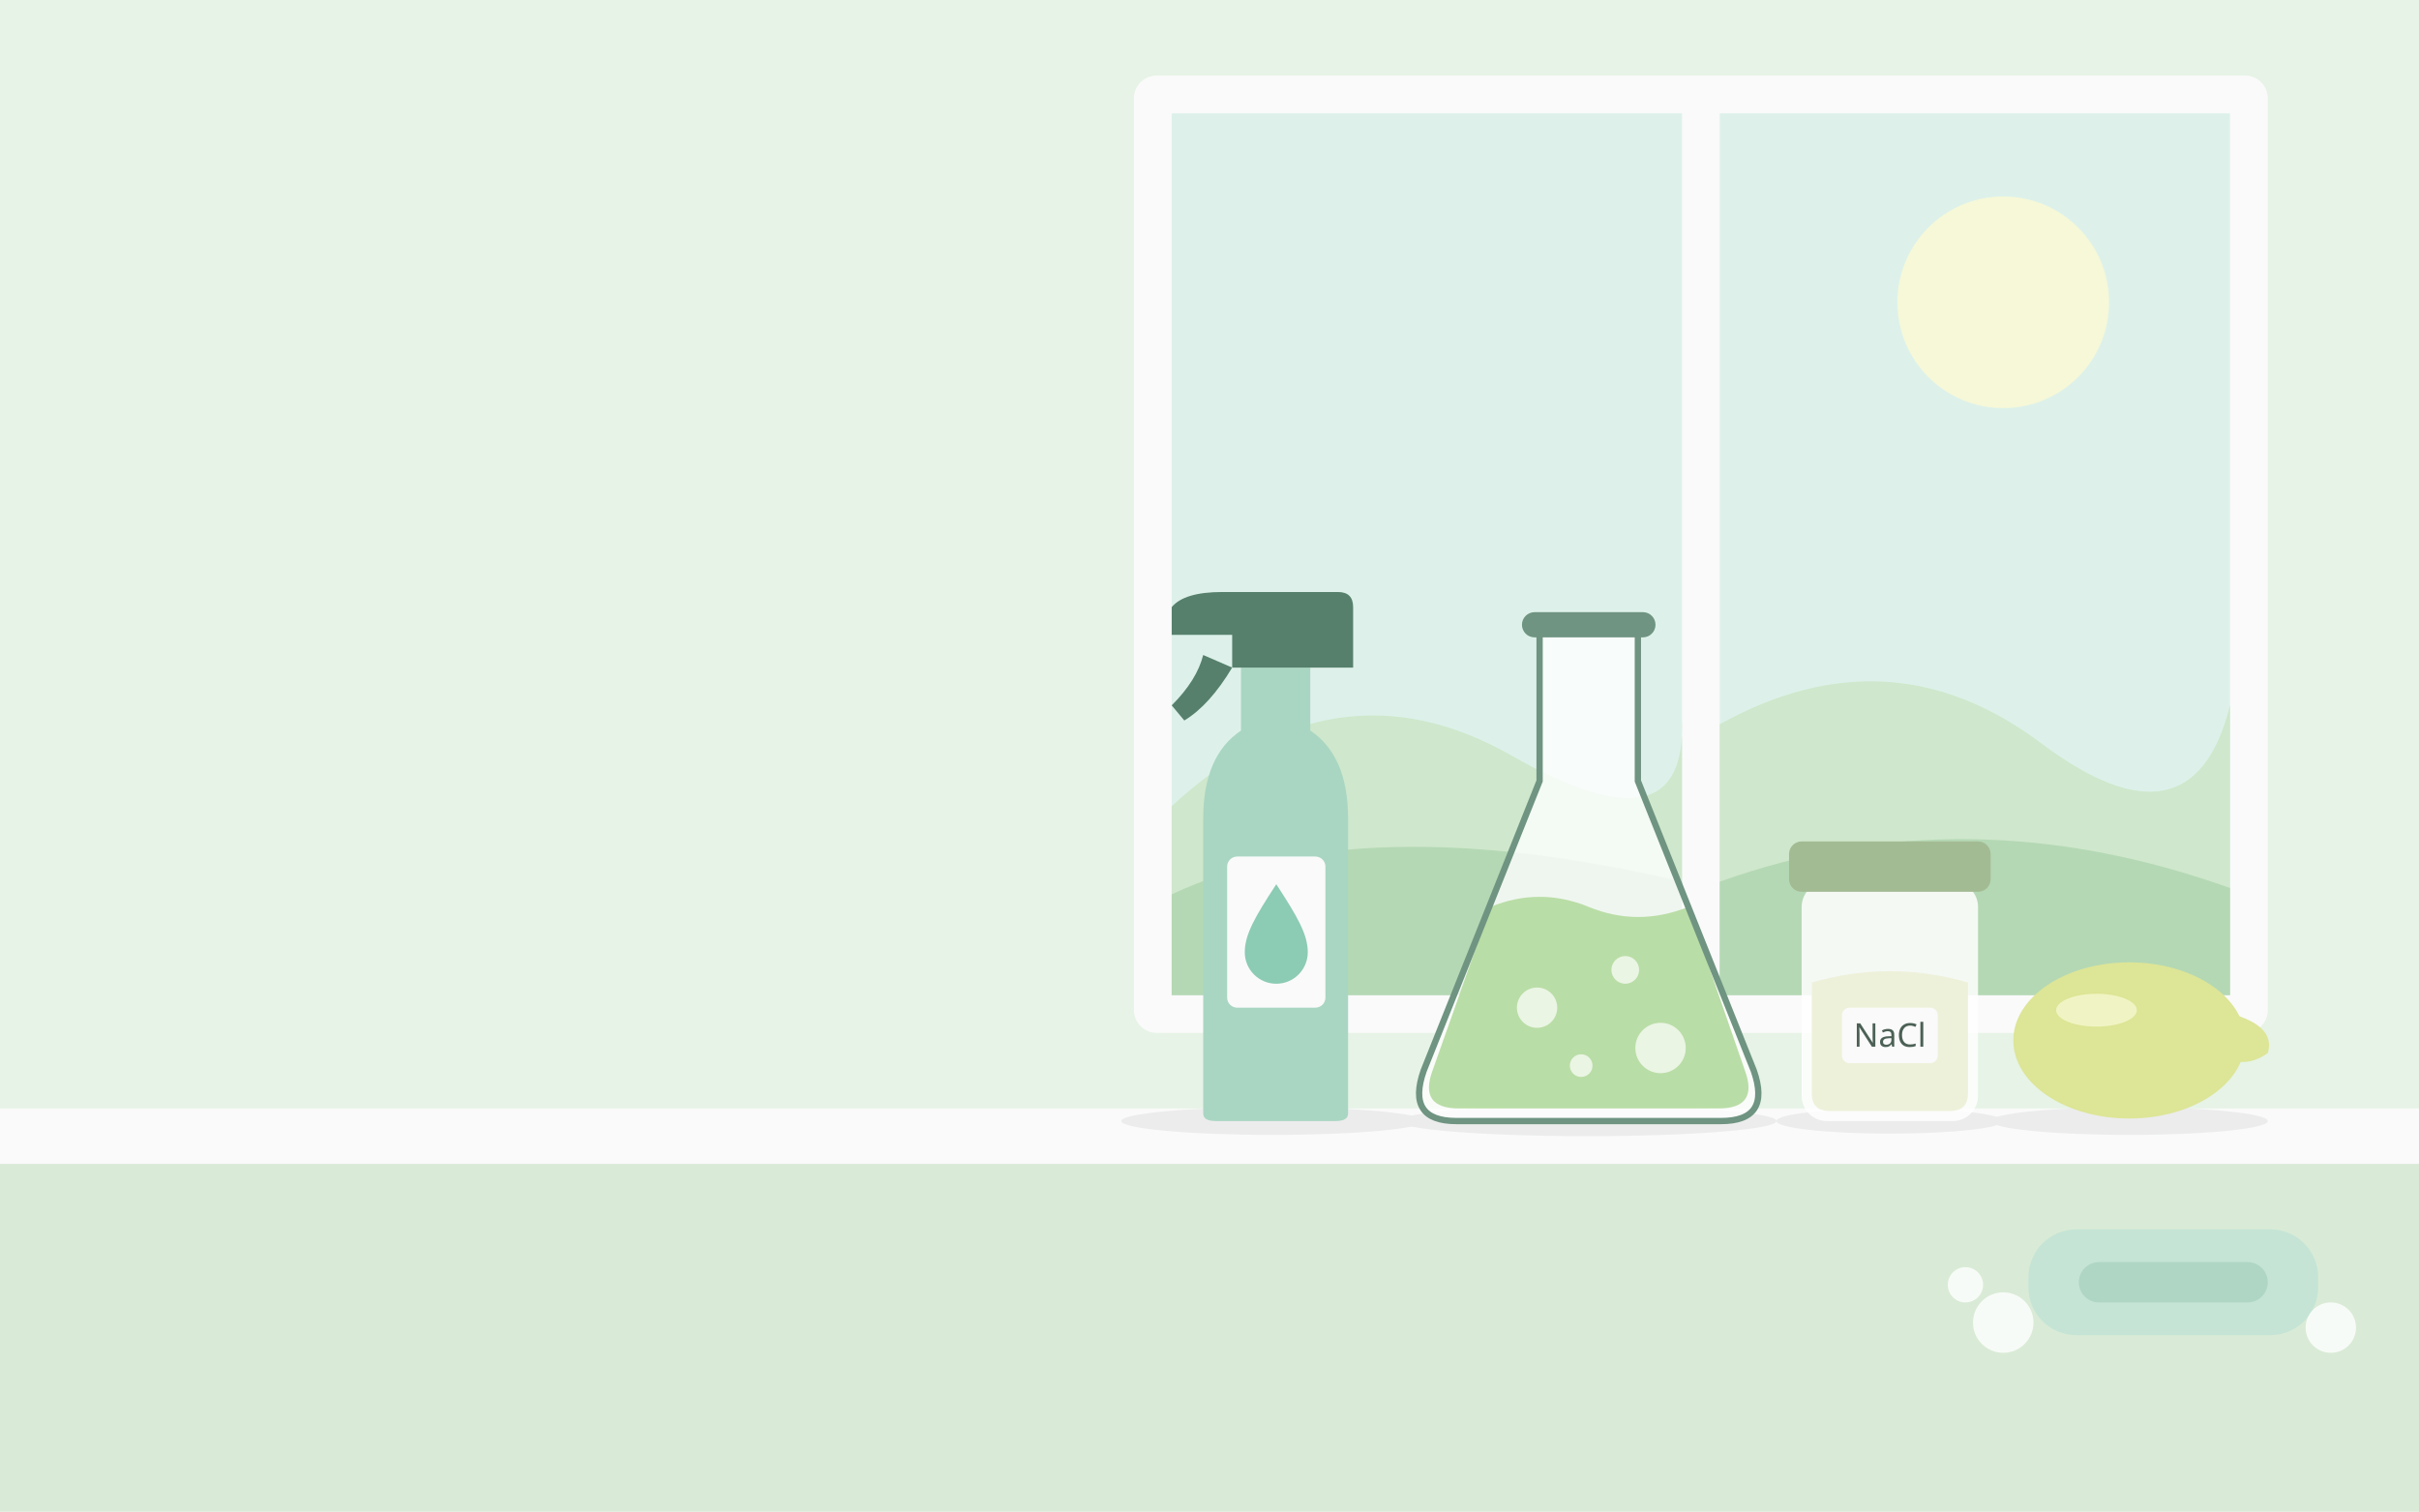
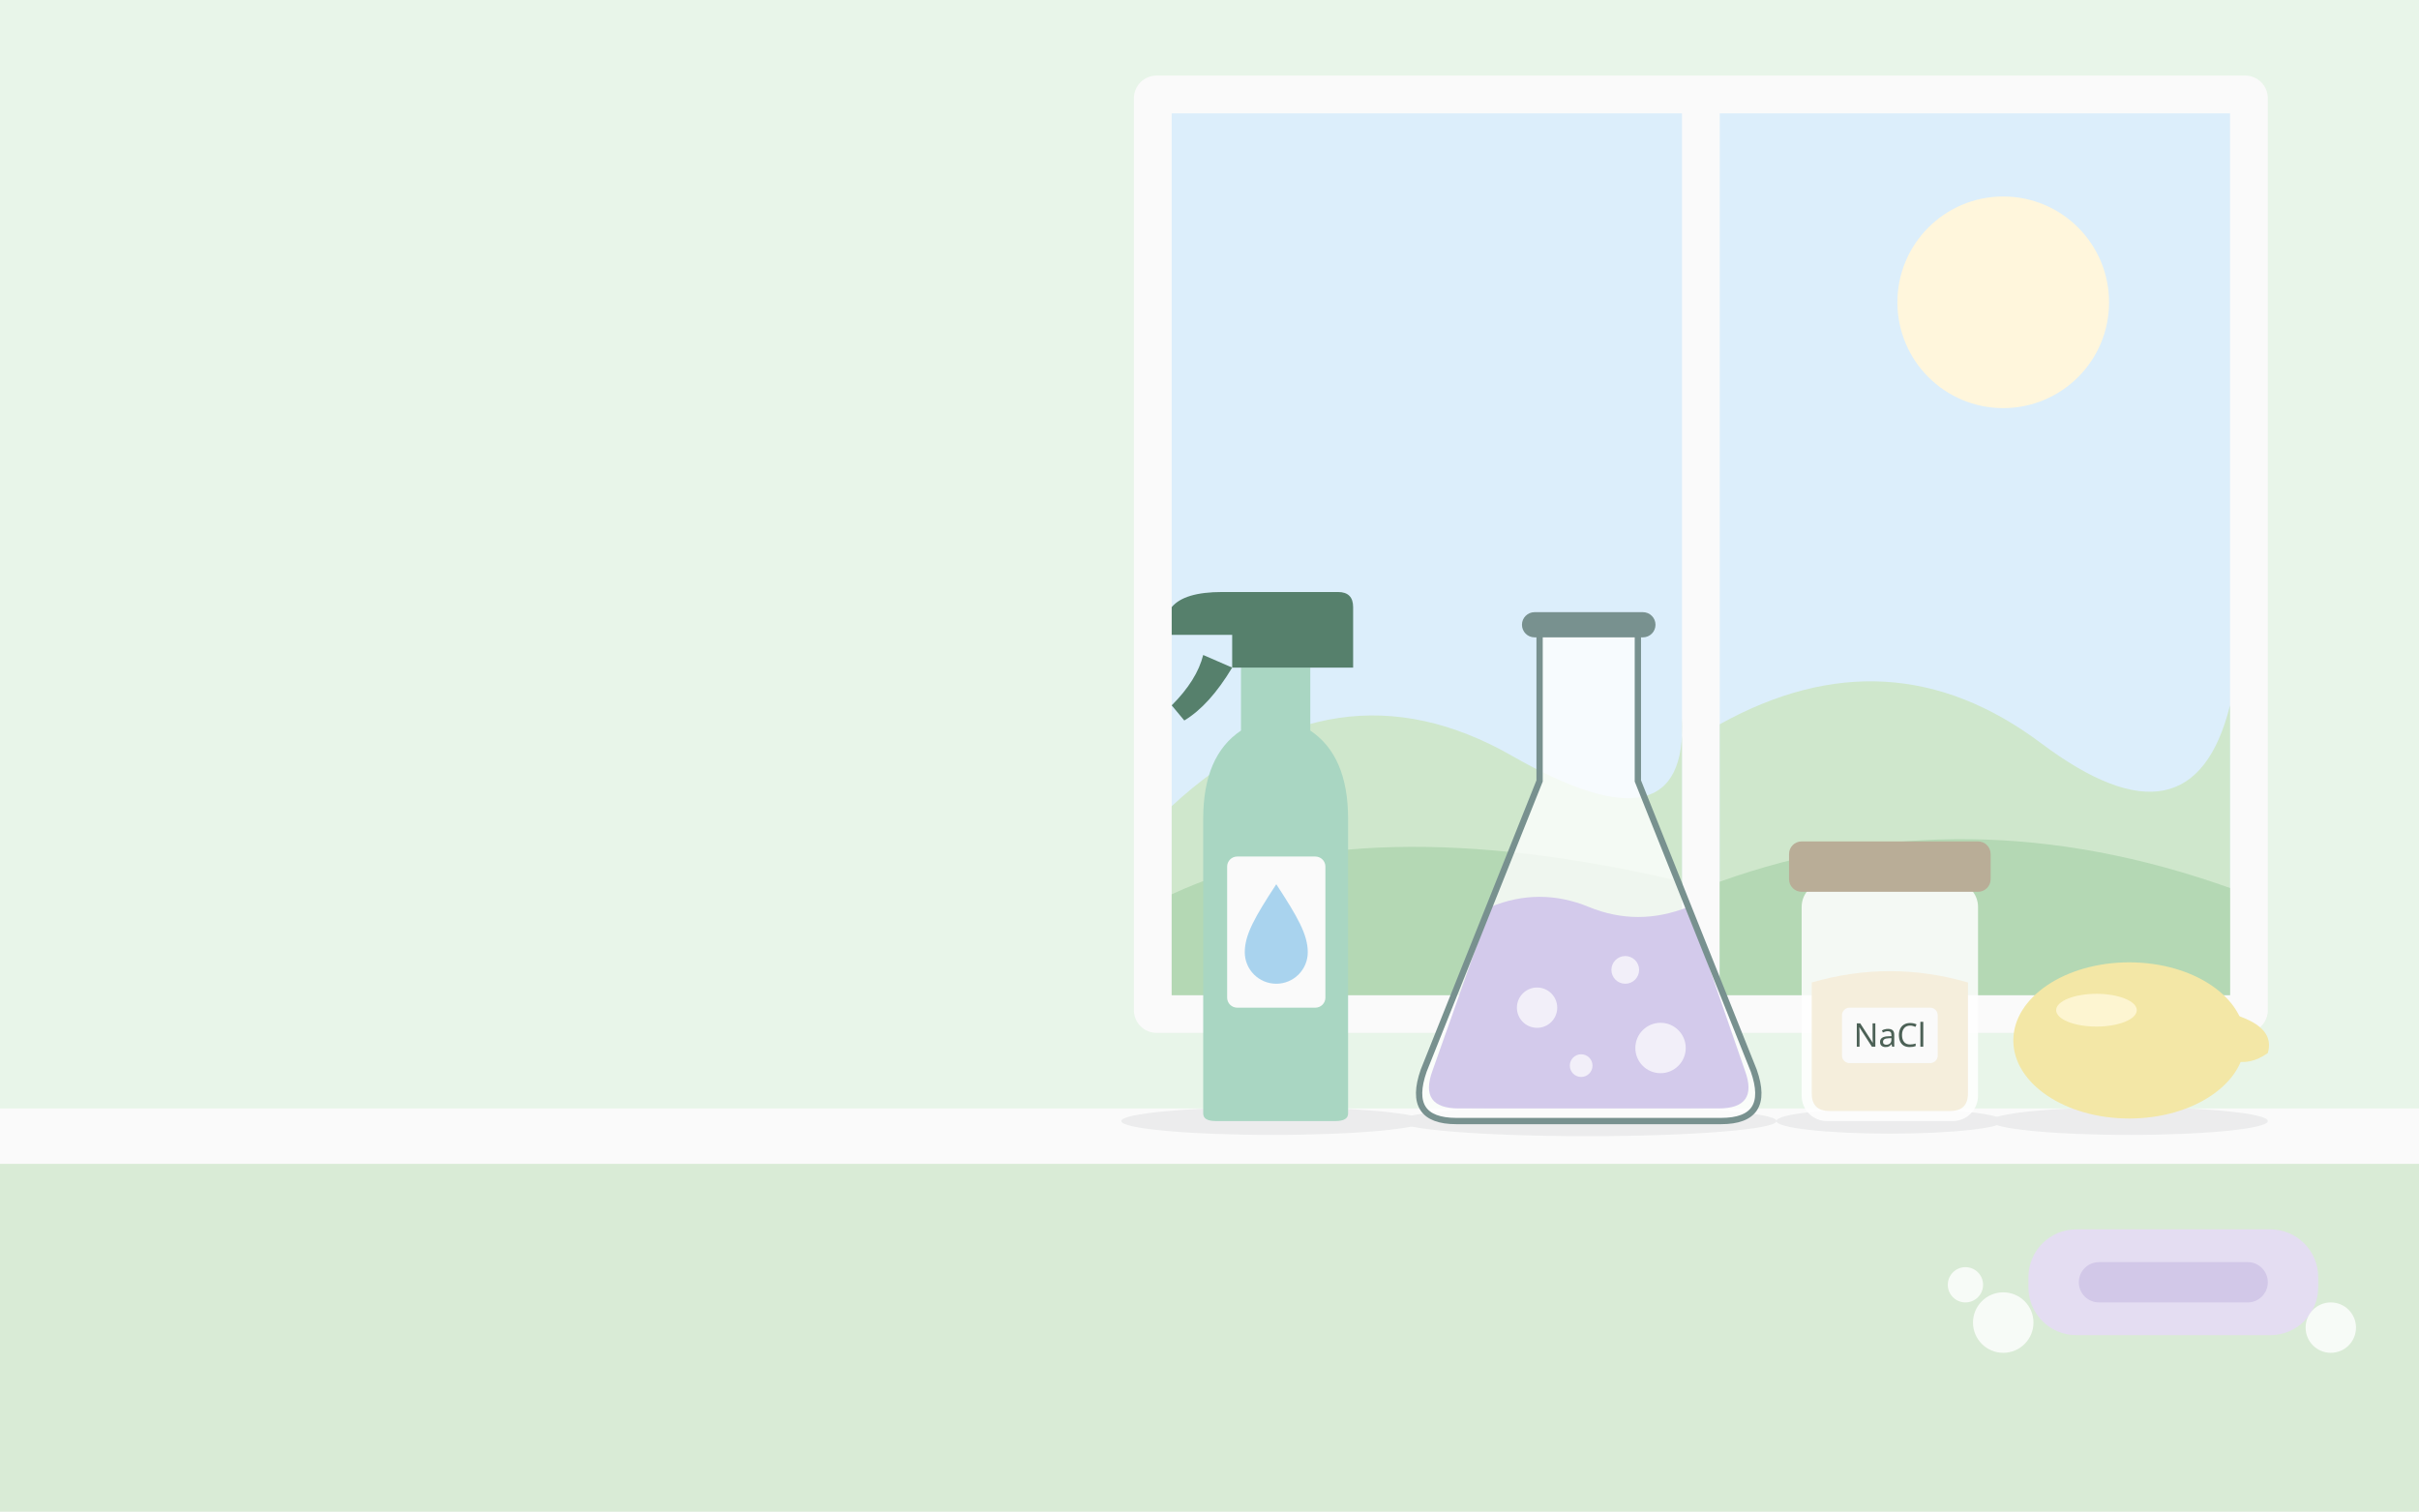
<svg xmlns="http://www.w3.org/2000/svg" viewBox="0 0 1920 1200" width="1920" height="1200">
-   <rect width="1920" height="1200" fill="#E6F3E6" />
+   <rect width="1920" height="1200" fill="#E8F5E9" />
  <rect x="900" y="60" width="900" height="760" rx="18" fill="#FAFAFA" />
-   <rect x="930" y="90" width="405" height="700" fill="#DDF1EA" />
-   <rect x="1365" y="90" width="405" height="700" fill="#DDF1EA" />
-   <circle cx="1590" cy="240" r="84" fill="#F6F8D8" />
+   <rect x="930" y="90" width="405" height="700" fill="#DCEEFB" />
+   <rect x="1365" y="90" width="405" height="700" fill="#DCEEFB" />
+   <circle cx="1590" cy="240" r="84" fill="#FFF6DC" />
  <path d="M930 640 Q1060 520 1200 600 T1335 570 V790 H930Z" fill="#CFE7CC" />
  <path d="M1365 575 Q1500 500 1620 590 T1770 560 V790 H1365Z" fill="#CFE7CC" />
  <path d="M930 710 Q1080 640 1335 700 V790 H930Z" fill="#B4D8B4" />
  <path d="M1365 700 Q1560 630 1770 705 V790 H1365Z" fill="#B4D8B4" />
  <rect y="900" width="1920" height="300" fill="#D9EBD6" />
  <rect y="880" width="1920" height="44" fill="#FAFAFA" />
  <g fill="#263238" opacity=".07">
    <ellipse cx="1010" cy="890" rx="120" ry="11" />
    <ellipse cx="1260" cy="890" rx="150" ry="12" />
    <ellipse cx="1500" cy="890" rx="90" ry="10" />
    <ellipse cx="1690" cy="890" rx="110" ry="11" />
  </g>
  <path d="M955 884 V650 Q955 600 985 580 V530 H1040 V580 Q1070 600 1070 650 V884 Q1070 890 1060 890 H965 Q955 890 955 884Z" fill="#A9D6C2" />
  <path d="M970 470 H1062 Q1074 470 1074 482 V530 H978 V504 H930 V482 Q940 470 970 470Z" fill="#56806C" />
  <path d="M978 530 Q960 560 940 572 L930 560 Q950 540 955 520Z" fill="#56806C" />
  <rect x="974" y="680" width="78" height="120" rx="8" fill="#FAFAFA" />
-   <path d="M1013 702 C1030 728 1038 742 1038 756 A25 25 0 0 1 988 756 C988 742 996 728 1013 702Z" fill="#8CCBB4" />
+   <path d="M1013 702 C1030 728 1038 742 1038 756 A25 25 0 0 1 988 756 C988 742 996 728 1013 702Z" fill="#A9D3EE" />
  <path d="M1222 500 H1300 V620 L1392 850 Q1406 890 1366 890 H1156 Q1116 890 1130 850 L1222 620Z" fill="#FFFFFF" opacity=".78" />
-   <path d="M1183 720 Q1222 704 1261 720 T1340 720 L1385 850 Q1396 880 1364 880 H1158 Q1126 880 1137 850Z" fill="#B9DDA6" />
+   <path d="M1183 720 Q1222 704 1261 720 T1340 720 L1385 850 Q1396 880 1364 880 H1158 Q1126 880 1137 850Z" fill="#D3CAEB" />
  <g fill="#FFFFFF" opacity=".7">
    <circle cx="1220" cy="800" r="16" />
    <circle cx="1290" cy="770" r="11" />
    <circle cx="1318" cy="832" r="20" />
    <circle cx="1255" cy="846" r="9" />
  </g>
-   <path d="M1222 500 H1300 V620 L1392 850 Q1406 890 1366 890 H1156 Q1116 890 1130 850 L1222 620Z" fill="none" stroke="#6F9481" stroke-width="5" />
-   <rect x="1208" y="486" width="106" height="20" rx="10" fill="#6F9481" />
+   <path d="M1222 500 H1300 V620 L1392 850 Q1406 890 1366 890 H1156 Q1116 890 1130 850 L1222 620Z" fill="none" stroke="#78918F" stroke-width="5" />
+   <rect x="1208" y="486" width="106" height="20" rx="10" fill="#78918F" />
  <rect x="1430" y="700" width="140" height="190" rx="20" fill="#FFFFFF" opacity=".85" />
-   <path d="M1438 780 Q1500 762 1562 780 V868 Q1562 882 1548 882 H1452 Q1438 882 1438 868Z" fill="#EEF1DA" />
-   <rect x="1420" y="668" width="160" height="40" rx="10" fill="#A3BB93" />
+   <path d="M1438 780 Q1500 762 1562 780 V868 Q1562 882 1548 882 H1452 Q1438 882 1438 868Z" fill="#F5EEDC" />
+   <rect x="1420" y="668" width="160" height="40" rx="10" fill="#B9AD97" />
  <rect x="1462" y="800" width="76" height="44" rx="6" fill="#FAFAFA" />
  <text x="1500" y="831" font-family="sans-serif" font-size="26" text-anchor="middle" fill="#4C6156">NaCl</text>
-   <ellipse cx="1690" cy="826" rx="92" ry="62" fill="#DDE596" />
-   <path d="M1775 806 Q1806 816 1800 836 Q1786 846 1772 842Z" fill="#DDE596" />
-   <ellipse cx="1664" cy="802" rx="32" ry="13" fill="#F5F8CF" opacity=".8" />
-   <rect x="1610" y="976" width="230" height="84" rx="38" fill="#C5E4D6" />
-   <rect x="1650" y="1002" width="150" height="32" rx="16" fill="#AFD6C4" />
+   <ellipse cx="1690" cy="826" rx="92" ry="62" fill="#F3E7A6" />
+   <path d="M1775 806 Q1806 816 1800 836 Q1786 846 1772 842Z" fill="#F3E7A6" />
+   <ellipse cx="1664" cy="802" rx="32" ry="13" fill="#FFF9DC" opacity=".8" />
+   <rect x="1610" y="976" width="230" height="84" rx="38" fill="#E4DDF2" />
+   <rect x="1650" y="1002" width="150" height="32" rx="16" fill="#D2C8E8" />
  <g fill="#FFFFFF" opacity=".8">
    <circle cx="1590" cy="1050" r="24" />
    <circle cx="1560" cy="1020" r="14" />
    <circle cx="1850" cy="1054" r="20" />
  </g>
</svg>
